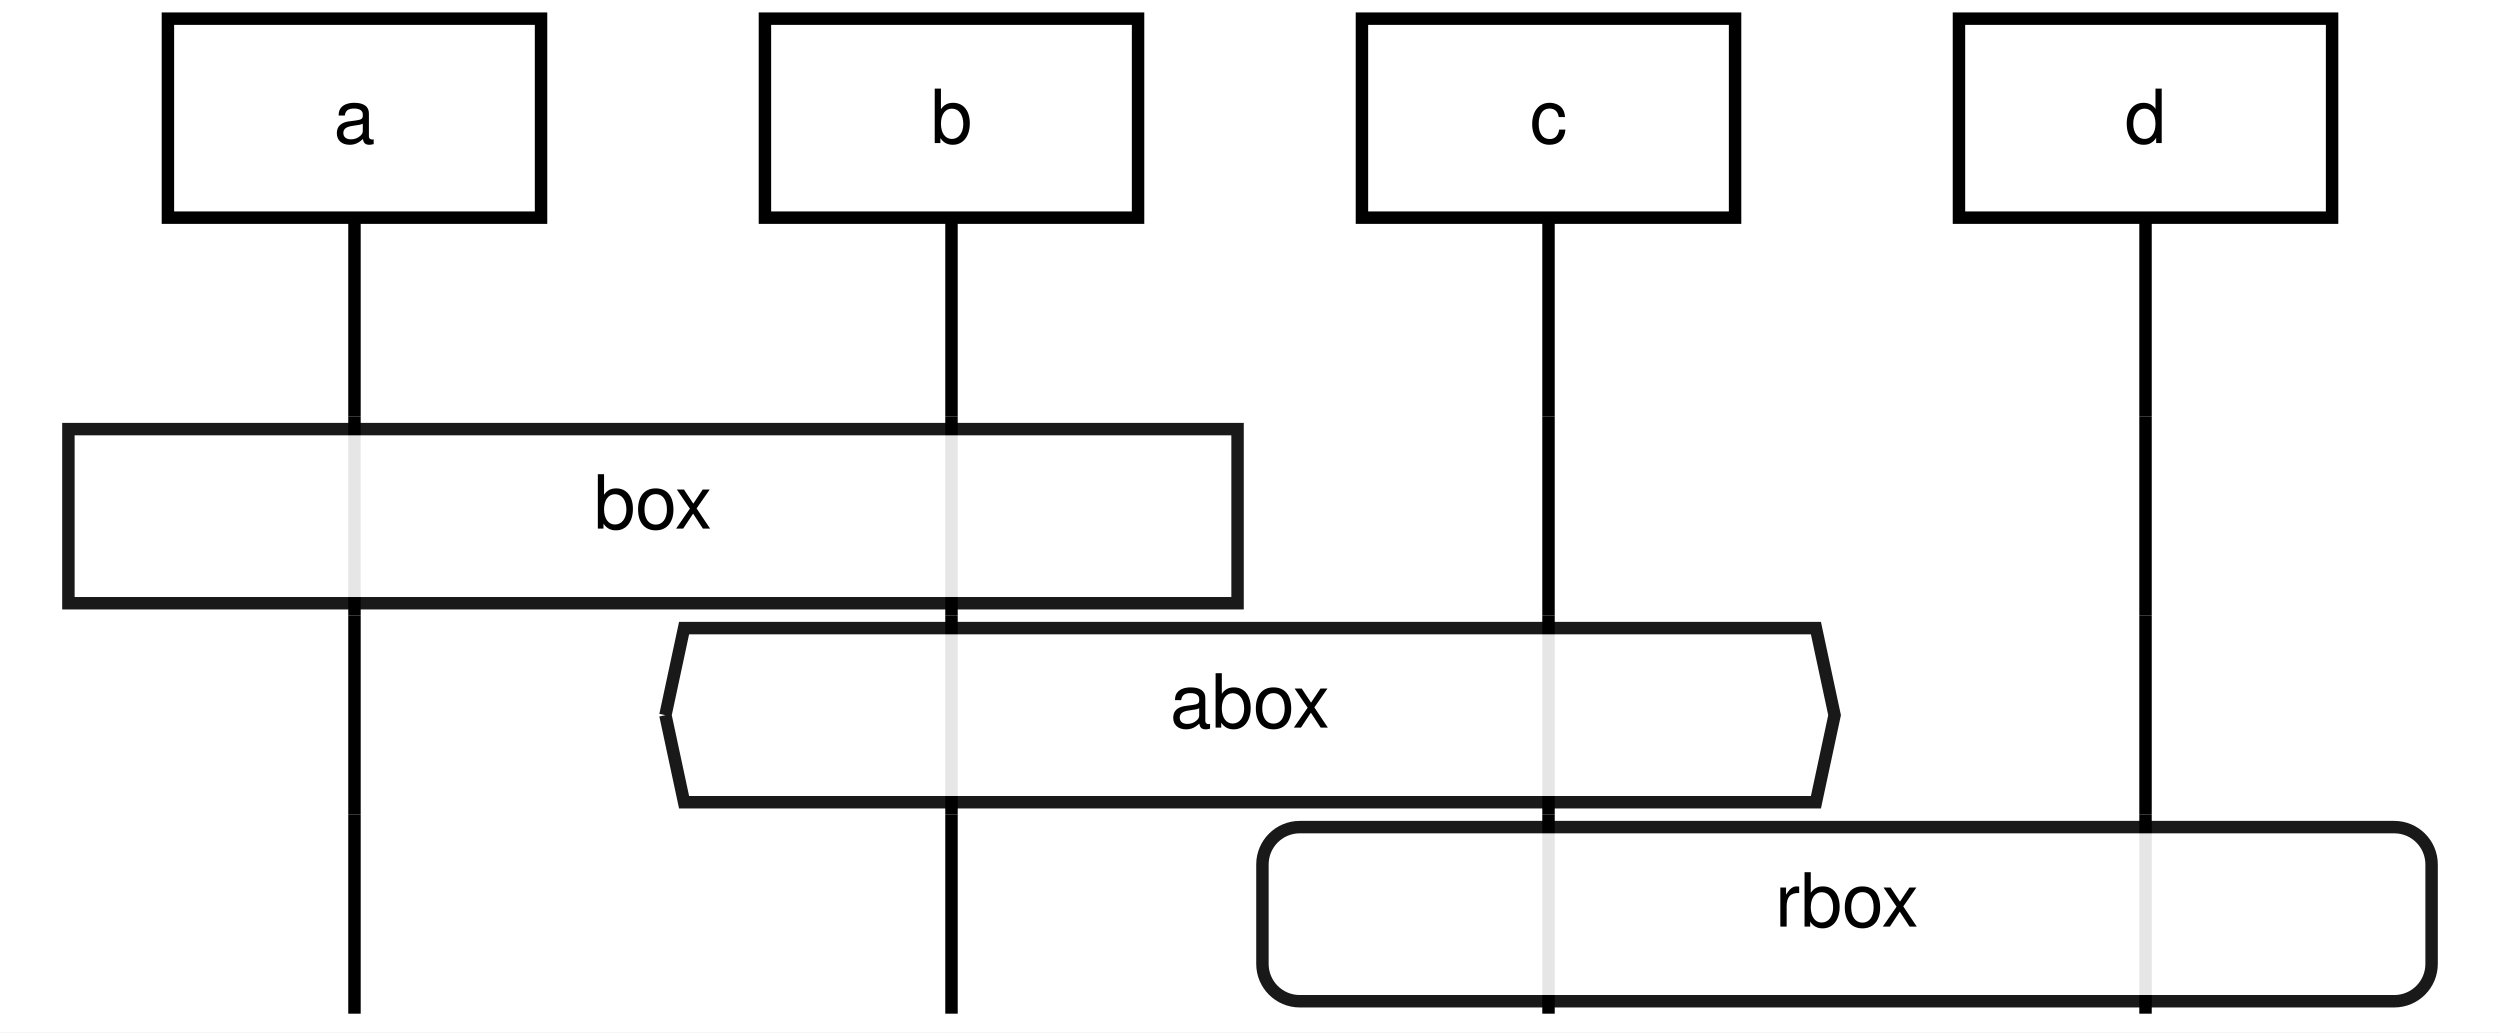
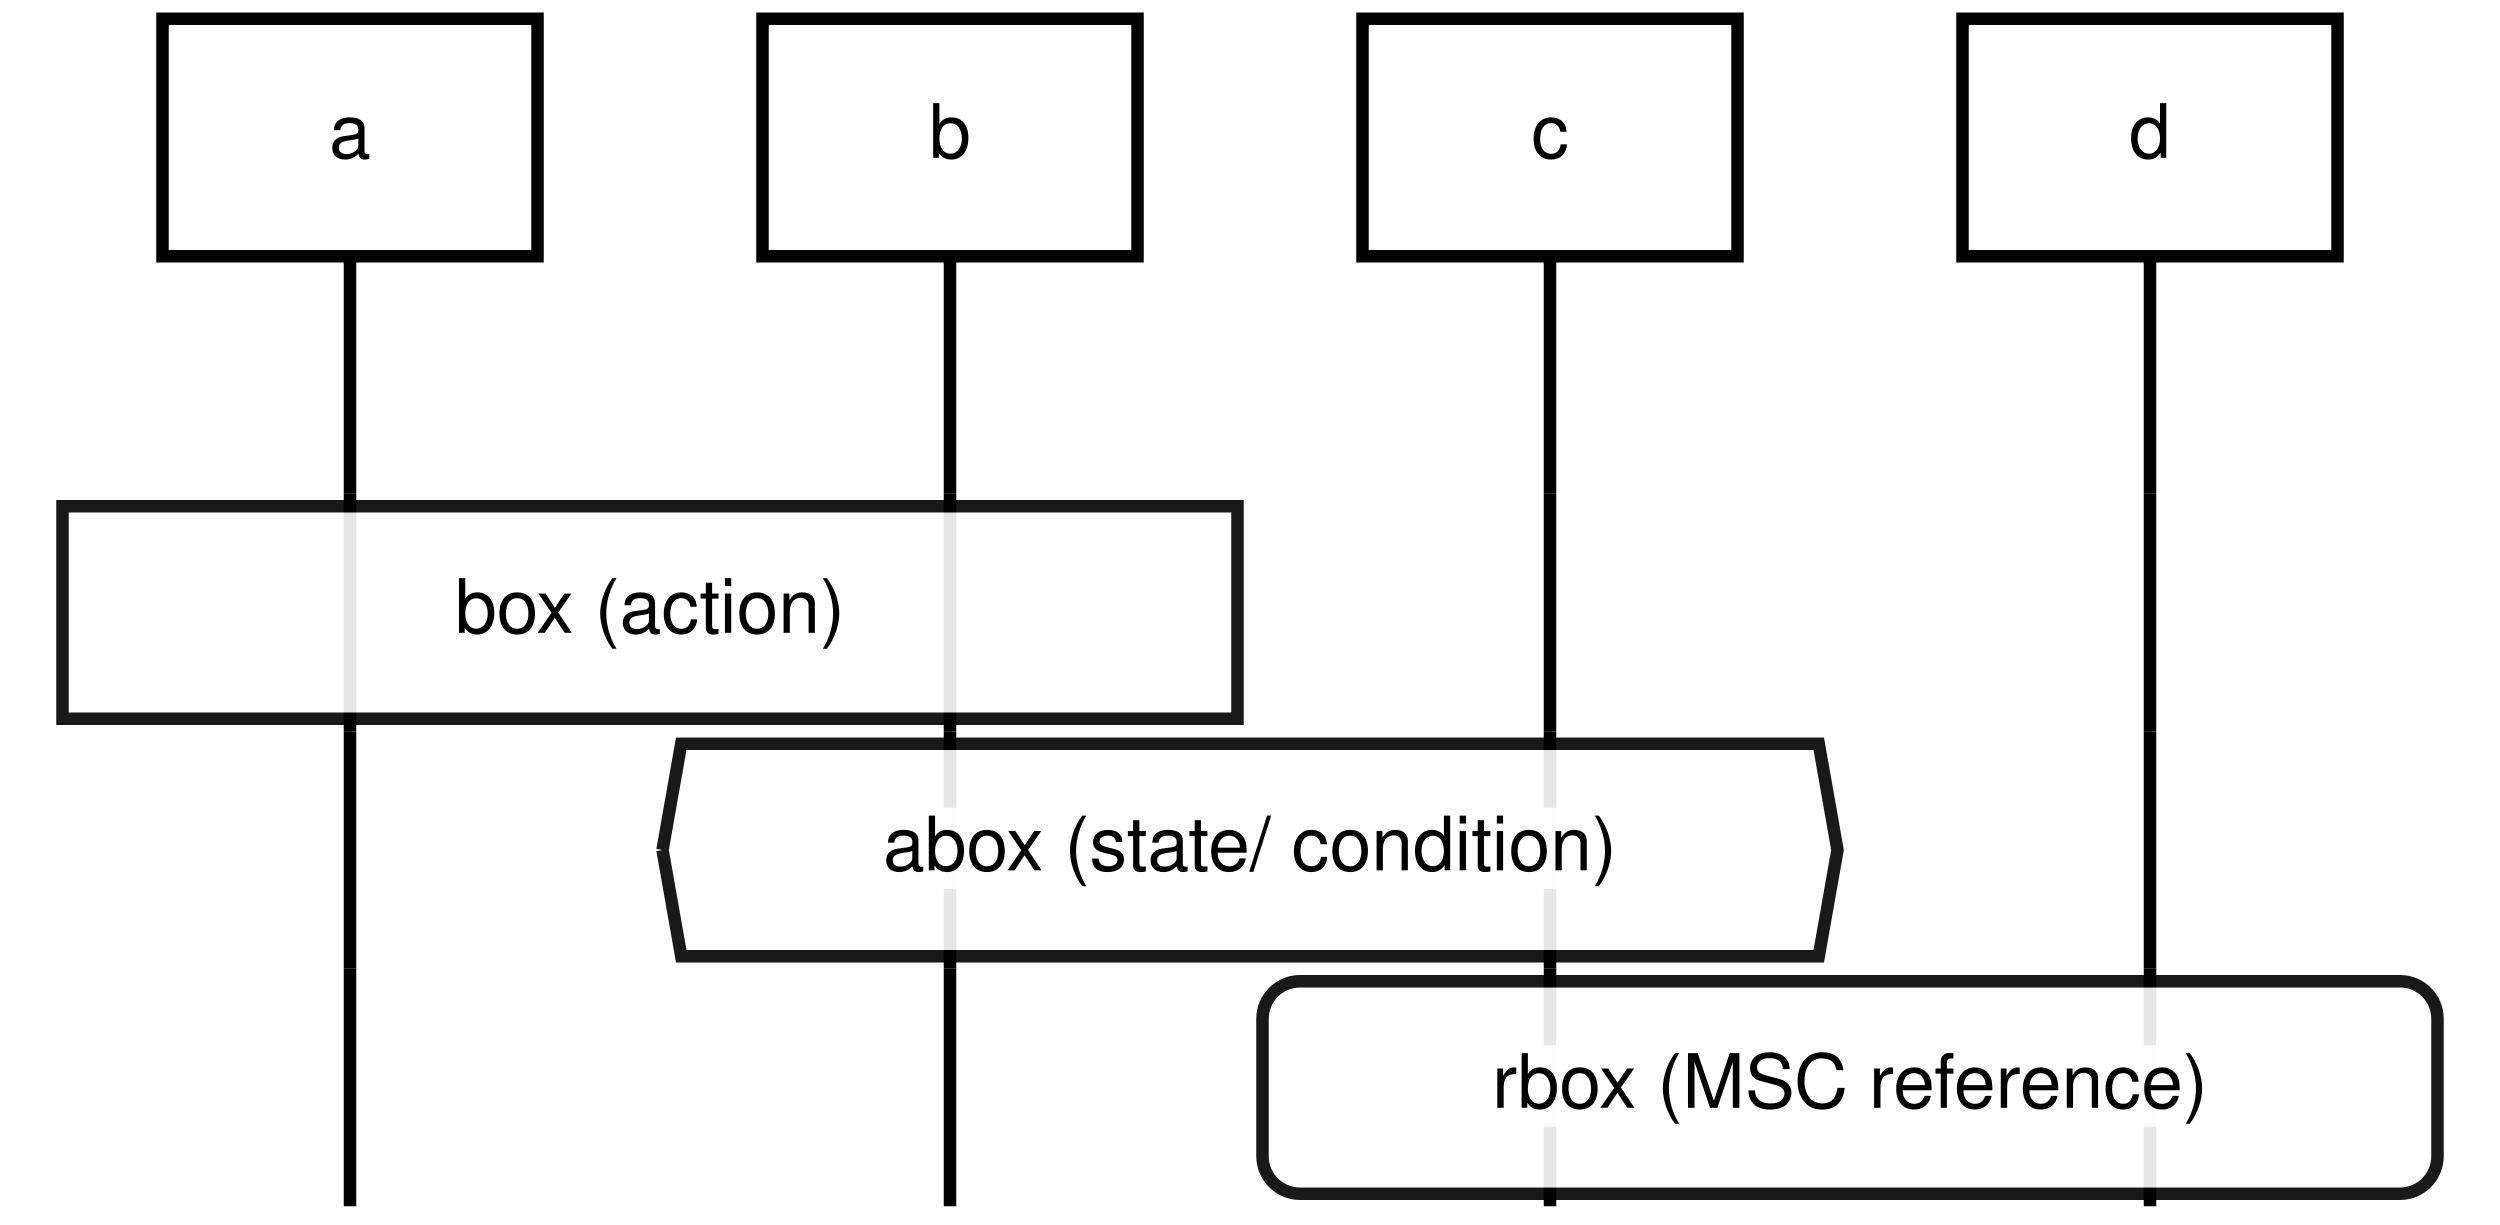
- <svg xmlns="http://www.w3.org/2000/svg" xmlns:xlink="http://www.w3.org/1999/xlink" height="166" width="402" id="svg_output" version="1.1">
+ <svg xmlns="http://www.w3.org/2000/svg" xmlns:xlink="http://www.w3.org/1999/xlink" height="196" width="400" id="mscgen_js$svg$__svg" version="1.1">
  <defs>
-     <style type="text/css">svg {     font-family: Helvetica, sans-serif;     font-size: 9pt;     background-color: white;     stroke : black;     color  : black; } rect {     fill: none;     stroke: black;     stroke-width: 2; } .bglayer {     fill:white;     stroke: white;     stroke-width: 0; } rect.textbg {     fill:white;     stroke:white;     stroke-width:0; } line {     stroke: black;     stroke-width: 2; } .arcrowomit {     stroke-dasharray: 2,2; } text {     color: inherit;     stroke: none;     text-anchor: middle; } text.entity {     text-decoration : underline; } text.anchor-start {     text-anchor: start; } path {     stroke : black;     stroke-width : 2;     fill : none; } .dotted {     stroke-dasharray: 5,2; } .arrow-marker {     overflow:visible; } .arrow-style { 	stroke : black;     stroke-dasharray : 100,1; /* 'none' should work, but doesn't in webkit */     stroke-width : 1; } .filled {     stroke:inherit;     fill:black; /* no-inherit */ } .signal {     marker-end : url(#signal); } .signal-both {     marker-end : url(#signal);     marker-start : url(#signal-l); } .method {     marker-end : url(#method); } .method-both {     marker-end : url(#method);     marker-start : url(#method-l); } .returnvalue {     stroke-dasharray: 5,2;     marker-end : url(#callback); } .returnvalue-both {     stroke-dasharray: 5,2;     marker-end : url(#callback);     marker-start : url(#callback-l); } .callback {     marker-end : url(#callback); } .callback-both {     marker-end : url(#callback);     marker-start : url(#callback-l); } .emphasised {     marker-end : url(#method); } .emphasised-both {     marker-end : url(#method);     marker-start : url(#method-l); } .lost {     marker-end : url(#lost); } .arcrowomit {     stroke-dasharray: 2,2; } .box {     /* fill: #ffc;  no-inherit */     fill : white;     opacity: 0.9; } .boxtext, .arctext {     font-size: 0.8em;     text-anchor: middle; } .comment {     stroke-dasharray: 5,2; }</style>
+     <style type="text/css">svg{  font-family:Helvetica,sans-serif;  font-size:9pt;  font-weight:normal;  font-style:normal;  text-decoration:none;  background-color:white;  stroke:black;  color:black;}rect{  fill:none;  stroke:black;  stroke-width: 2;}.bglayer{  fill:white;  stroke:white;  stroke-width:0;}rect.textbg{  fill:white;  stroke:white;  stroke-width:0;  opacity:0.9;}line{  stroke:black;  stroke-width:2;}.arcrowomit{  stroke-dasharray:2,2;}text{  color:inherit;  stroke:none;  text-anchor:middle;}text.entity{  text-decoration:underline;}text.anchor-start{  text-anchor:start;}path{  stroke:black;  color:black;  stroke-width:2;  fill:none;}.dotted{  stroke-dasharray:5,2;}.striped{  stroke-dasharray:10,5;}.arrow-marker{  overflow:visible;}.arrow-style{  stroke:black;  stroke-dasharray:100,1; /* 'none' should work, but doesn't in webkit */  stroke-width:1;}.filled{  stroke:inherit;  fill:black; /* no-inherit */}.arcrowomit{  stroke-dasharray:2,2;}.box{  /* fill: #ffc;  no-inherit */  fill:white;  opacity:0.9;}.boxtext, .arctext{  font-size:0.8em;  text-anchor:middle;}.comment{  stroke-dasharray:5,2;}.signal{  marker-end:url(#signal);}.signal-u{  marker-end:url(#signal-u);}.signal-both{  marker-end:url(#signal);  marker-start:url(#signal-l);}.signal-both-u{  marker-end:url(#signal-u);  marker-start:url(#signal-lu);}.signal-both-self{  marker-end:url(#signal-u);  marker-start:url(#signal-l);}.method{  marker-end:url(#method);}.method-both{  marker-end:url(#method);  marker-start:url(#method-l);}.returnvalue{  stroke-dasharray:5,2;  marker-end:url(#callback);}.returnvalue-both{  stroke-dasharray:5,2;  marker-end:url(#callback);  marker-start:url(#callback-l);}.callback{  marker-end:url(#callback);}.callback-both{  marker-end:url(#callback);  marker-start:url(#callback-l);}.emphasised{  marker-end:url(#method);}.emphasised-both{  marker-end:url(#method);  marker-start:url(#method-l);}.lost{  marker-end:url(#lost);}.inherit{  stroke:inherit;  color:inherit;}.inherit-fill{  fill:inherit;}.watermark{  stroke:black;  color:black;  fill:black;  font-size: 48pt;  font-weight:bold;  opacity:0.14;}</style>
    <marker markerHeight="10" markerWidth="10" markerUnits="strokeWidth" refY="3" refX="9" viewBox="0 0 10 10" class="arrow-marker" id="signal" orient="auto">
      <path class="arrow-style" d="M 9 3 l -8 2" />
    </marker>
+     <marker markerHeight="10" markerWidth="10" markerUnits="strokeWidth" refY="3" refX="9" viewBox="0 0 10 10" class="arrow-marker" id="signal-u" orient="auto">
+       <path class="arrow-style" d="M 9 3 l -8 -2" />
+     </marker>
    <marker markerHeight="10" markerWidth="10" markerUnits="strokeWidth" refY="3" refX="9" viewBox="0 0 10 10" class="arrow-marker" id="signal-l" orient="auto">
      <path class="arrow-style" d="M 9 3 l 8 2" />
+     </marker>
+     <marker markerHeight="10" markerWidth="10" markerUnits="strokeWidth" refY="3" refX="9" viewBox="0 0 10 10" class="arrow-marker" id="signal-lu" orient="auto">
+       <path class="arrow-style" d="M 9 3 l 8 -2" />
    </marker>
    <marker markerHeight="10" markerWidth="10" markerUnits="strokeWidth" refY="3" refX="9" viewBox="0 0 10 10" class="arrow-marker" id="method" orient="auto">
      <polygon class="filled arrow-style" points="1,1 9,3 1,5" />
    </marker>
    <marker markerHeight="10" markerWidth="10" markerUnits="strokeWidth" refY="3" refX="9" viewBox="0 0 10 10" class="arrow-marker" id="method-l" orient="auto">
      <polygon class="filled arrow-style" points="17,1 9,3 17,5" />
    </marker>
    <marker markerHeight="10" markerWidth="10" markerUnits="strokeWidth" refY="3" refX="9" viewBox="0 0 10 10" class="arrow-marker" id="callback" orient="auto">
      <path class="arrow-style" d="M 1 1 l 8 2 l -8 2" />
    </marker>
    <marker markerHeight="10" markerWidth="10" markerUnits="strokeWidth" refY="3" refX="9" viewBox="0 0 10 10" class="arrow-marker" id="callback-l" orient="auto">
      <path class="arrow-style" d="M 17 1 l -8 2 l 8 2" />
    </marker>
    <marker markerHeight="10" markerWidth="10" markerUnits="strokeWidth" refY="3" refX="9" viewBox="0 0 10 10" class="arrow-marker" id="lost" orient="auto">
      <path class="arrow-style" d="M6.5,-0.5 L11.5,5.5 M6.5,5.5 L11.5,-0.5" />
    </marker>
-     <g id="defs">
-       <g id="a">
-         <rect style="" height="32" width="60" />
-         <g id="a_txt">
-           <rect class="textbg" y="11" x="27.15" height="12" width="5.7" />
-           <text class="entity" y="20" x="30">
+     <g id="mscgen_js$svg$__svg__defs">
+       <g id="mscgen_js$svg$__svga">
+         <rect style="" height="38" width="60" />
+         <g id="mscgen_js$svg$__svga_txt">
+           <rect class="textbg" y="12.25" x="25.667" height="13" width="8.667" />
+           <text class="entity" y="22.25" x="30">
            <tspan>a</tspan>
          </text>
        </g>
      </g>
-       <g id="b">
-         <rect style="" height="32" width="60" />
-         <g id="b_txt">
-           <rect class="textbg" y="11" x="27.15" height="12" width="5.7" />
-           <text class="entity" y="20" x="30">
+       <g id="mscgen_js$svg$__svgb">
+         <rect style="" height="38" width="60" />
+         <g id="mscgen_js$svg$__svgb_txt">
+           <rect class="textbg" y="12.25" x="25.667" height="13" width="8.667" />
+           <text class="entity" y="22.25" x="30">
            <tspan>b</tspan>
          </text>
        </g>
      </g>
-       <g id="c">
-         <rect style="" height="32" width="60" />
-         <g id="c_txt">
-           <rect class="textbg" y="11" x="27.15" height="12" width="5.7" />
-           <text class="entity" y="20" x="30">
+       <g id="mscgen_js$svg$__svgc">
+         <rect style="" height="38" width="60" />
+         <g id="mscgen_js$svg$__svgc_txt">
+           <rect class="textbg" y="12.25" x="26" height="13" width="8" />
+           <text class="entity" y="22.25" x="30">
            <tspan>c</tspan>
          </text>
        </g>
      </g>
-       <g id="d">
-         <rect style="" height="32" width="60" />
-         <g id="d_txt">
-           <rect class="textbg" y="11" x="27.15" height="12" width="5.7" />
-           <text class="entity" y="20" x="30">
+       <g id="mscgen_js$svg$__svgd">
+         <rect style="" height="38" width="60" />
+         <g id="mscgen_js$svg$__svgd_txt">
+           <rect class="textbg" y="12.25" x="25.667" height="13" width="8.667" />
+           <text class="entity" y="22.25" x="30">
            <tspan>d</tspan>
          </text>
        </g>
      </g>
-       <g id="arcrow">
-         <line class="arcrow" y2="16" x2="30" y1="-16" x1="30" />
-         <line class="arcrow" y2="16" x2="126" y1="-16" x1="126" />
-         <line class="arcrow" y2="16" x2="222" y1="-16" x1="222" />
-         <line class="arcrow" y2="16" x2="318" y1="-16" x1="318" />
+       <g id="mscgen_js$svg$__svgarcrow">
+         <line class="mscgen_js$svg$__svgarcrow" y2="19" x2="30" y1="-19" x1="30" />
+         <line class="mscgen_js$svg$__svgarcrow" y2="19" x2="126" y1="-19" x1="126" />
+         <line class="mscgen_js$svg$__svgarcrow" y2="19" x2="222" y1="-19" x1="222" />
+         <line class="mscgen_js$svg$__svgarcrow" y2="19" x2="318" y1="-19" x1="318" />
      </g>
-       <g id="arcrowomit">
-         <line class="arcrowomit" y2="16" x2="30" y1="-16" x1="30" />
-         <line class="arcrowomit" y2="16" x2="126" y1="-16" x1="126" />
-         <line class="arcrowomit" y2="16" x2="222" y1="-16" x1="222" />
-         <line class="arcrowomit" y2="16" x2="318" y1="-16" x1="318" />
-       </g>
-       <g id="0_0">
-         <rect style="" class="box" y="-14" x="-16" height="28" width="188" />
-         <g id="0_0_txt">
-           <rect class="textbg" y="-7" x="69.45" height="12" width="17.1" />
-           <text y="2" x="78">
-             <tspan>box</tspan>
+       <g id="mscgen_js$svg$__svg0_0">
+         <rect style="" class="box" y="-17" x="-16" height="34" width="188" />
+         <g id="mscgen_js$svg$__svg0_0_txt">
+           <rect class="textbg" y="-6.75" x="45.692" height="13" width="64.617" />
+           <text y="3.25" x="78">
+             <tspan>box (action)</tspan>
          </text>
        </g>
      </g>
-       <g id="1_0">
-         <path style="" class="box" d="M80,0l3, -14l182,0l3,14l-3,14l-182,0 l-3,-14" />
-         <g id="1_0_txt">
-           <rect class="textbg" y="-7" x="162.6" height="12" width="22.8" />
-           <text y="2" x="174">
-             <tspan>abox</tspan>
+       <g id="mscgen_js$svg$__svgarcrow_0">
+         <line class="arcrow" y2="19" x2="30" y1="-19" x1="30" />
+         <line class="arcrow" y2="19" x2="126" y1="-19" x1="126" />
+         <line class="arcrow" y2="19" x2="222" y1="-19" x1="222" />
+         <line class="arcrow" y2="19" x2="318" y1="-19" x1="318" />
+       </g>
+       <g id="mscgen_js$svg$__svg1_0">
+         <path style="" class="box" d="M80,0l3, -17l182,0l3,17l-3,17l-182,0 l-3,-17" />
+         <g id="mscgen_js$svg$__svg1_0_txt">
+           <rect class="textbg" y="-6.75" x="114.033" height="13" width="119.933" />
+           <text y="3.25" x="174">
+             <tspan>abox (state/ condition)</tspan>
          </text>
        </g>
      </g>
-       <g id="2_0">
-         <rect style="" class="box" ry="6" rx="6" y="-14" x="176" height="28" width="188" />
-         <g id="2_0_txt">
-           <rect class="textbg" y="-7" x="258.6" height="12" width="22.8" />
-           <text y="2" x="270">
-             <tspan>rbox</tspan>
+       <g id="mscgen_js$svg$__svgarcrow_1">
+         <line class="arcrow" y2="19" x2="30" y1="-19" x1="30" />
+         <line class="arcrow" y2="19" x2="126" y1="-19" x1="126" />
+         <line class="arcrow" y2="19" x2="222" y1="-19" x1="222" />
+         <line class="arcrow" y2="19" x2="318" y1="-19" x1="318" />
+       </g>
+       <g id="mscgen_js$svg$__svg2_0">
+         <rect style="" class="box" ry="6" rx="6" y="-17" x="176" height="34" width="188" />
+         <g id="mscgen_js$svg$__svg2_0_txt">
+           <rect class="textbg" y="-6.75" x="211.392" height="13" width="117.217" />
+           <text y="3.25" x="270">
+             <tspan>rbox (MSC reference)</tspan>
          </text>
        </g>
      </g>
+       <g id="mscgen_js$svg$__svgarcrow_2">
+         <line class="arcrow" y2="19" x2="30" y1="-19" x1="30" />
+         <line class="arcrow" y2="19" x2="126" y1="-19" x1="126" />
+         <line class="arcrow" y2="19" x2="222" y1="-19" x1="222" />
+         <line class="arcrow" y2="19" x2="318" y1="-19" x1="318" />
+       </g>
    </g>
  </defs>
-   <g transform="translate(27,3) scale(1,1)" id="body">
-     <g id="__background">
-       <rect class="bglayer" y="-3" x="-27" height="166" width="402" />
+   <g transform="translate(26,3) scale(1,1)" id="mscgen_js$svg$__svg__body">
+     <g id="mscgen_js$svg$__svg__background">
+       <rect class="bglayer" y="-3" x="-26" height="196" width="400" />
    </g>
-     <g id="sequence">
-       <use xlink:href="#a" y="0" x="0" />
-       <use xlink:href="#b" y="0" x="96" />
-       <use xlink:href="#c" y="0" x="192" />
-       <use xlink:href="#d" y="0" x="288" />
-       <use xlink:href="#arcrow" y="48" x="0" />
-       <use xlink:href="#arcrow" y="80" x="0" />
-       <use xlink:href="#arcrow" y="112" x="0" />
-       <use xlink:href="#arcrow" y="144" x="0" />
+     <g id="mscgen_js$svg$__svg__arcspanlayer" />
+     <g id="mscgen_js$svg$__svg__lifelinelayer">
+       <use xlink:href="#mscgen_js$svg$__svgarcrow" y="57" x="0" />
+       <use xlink:href="#mscgen_js$svg$__svgarcrow_0" y="95" x="0" />
+       <use xlink:href="#mscgen_js$svg$__svgarcrow_1" y="133" x="0" />
+       <use xlink:href="#mscgen_js$svg$__svgarcrow_2" y="171" x="0" />
    </g>
-     <g id="notelayer">
-       <use xlink:href="#0_0" y="80" x="0" />
-       <use xlink:href="#1_0" y="112" x="0" />
-       <use xlink:href="#2_0" y="144" x="0" />
+     <g id="mscgen_js$svg$__svg__sequencelayer">
+       <use xlink:href="#mscgen_js$svg$__svga" y="0" x="0" />
+       <use xlink:href="#mscgen_js$svg$__svgb" y="0" x="96" />
+       <use xlink:href="#mscgen_js$svg$__svgc" y="0" x="192" />
+       <use xlink:href="#mscgen_js$svg$__svgd" y="0" x="288" />
    </g>
+     <g id="mscgen_js$svg$__svg__notelayer">
+       <use xlink:href="#mscgen_js$svg$__svg0_0" y="95" x="0" />
+       <use xlink:href="#mscgen_js$svg$__svg1_0" y="133" x="0" />
+       <use xlink:href="#mscgen_js$svg$__svg2_0" y="171" x="0" />
+     </g>
+     <g id="mscgen_js$svg$__svg__watermark" />
  </g>
</svg>
